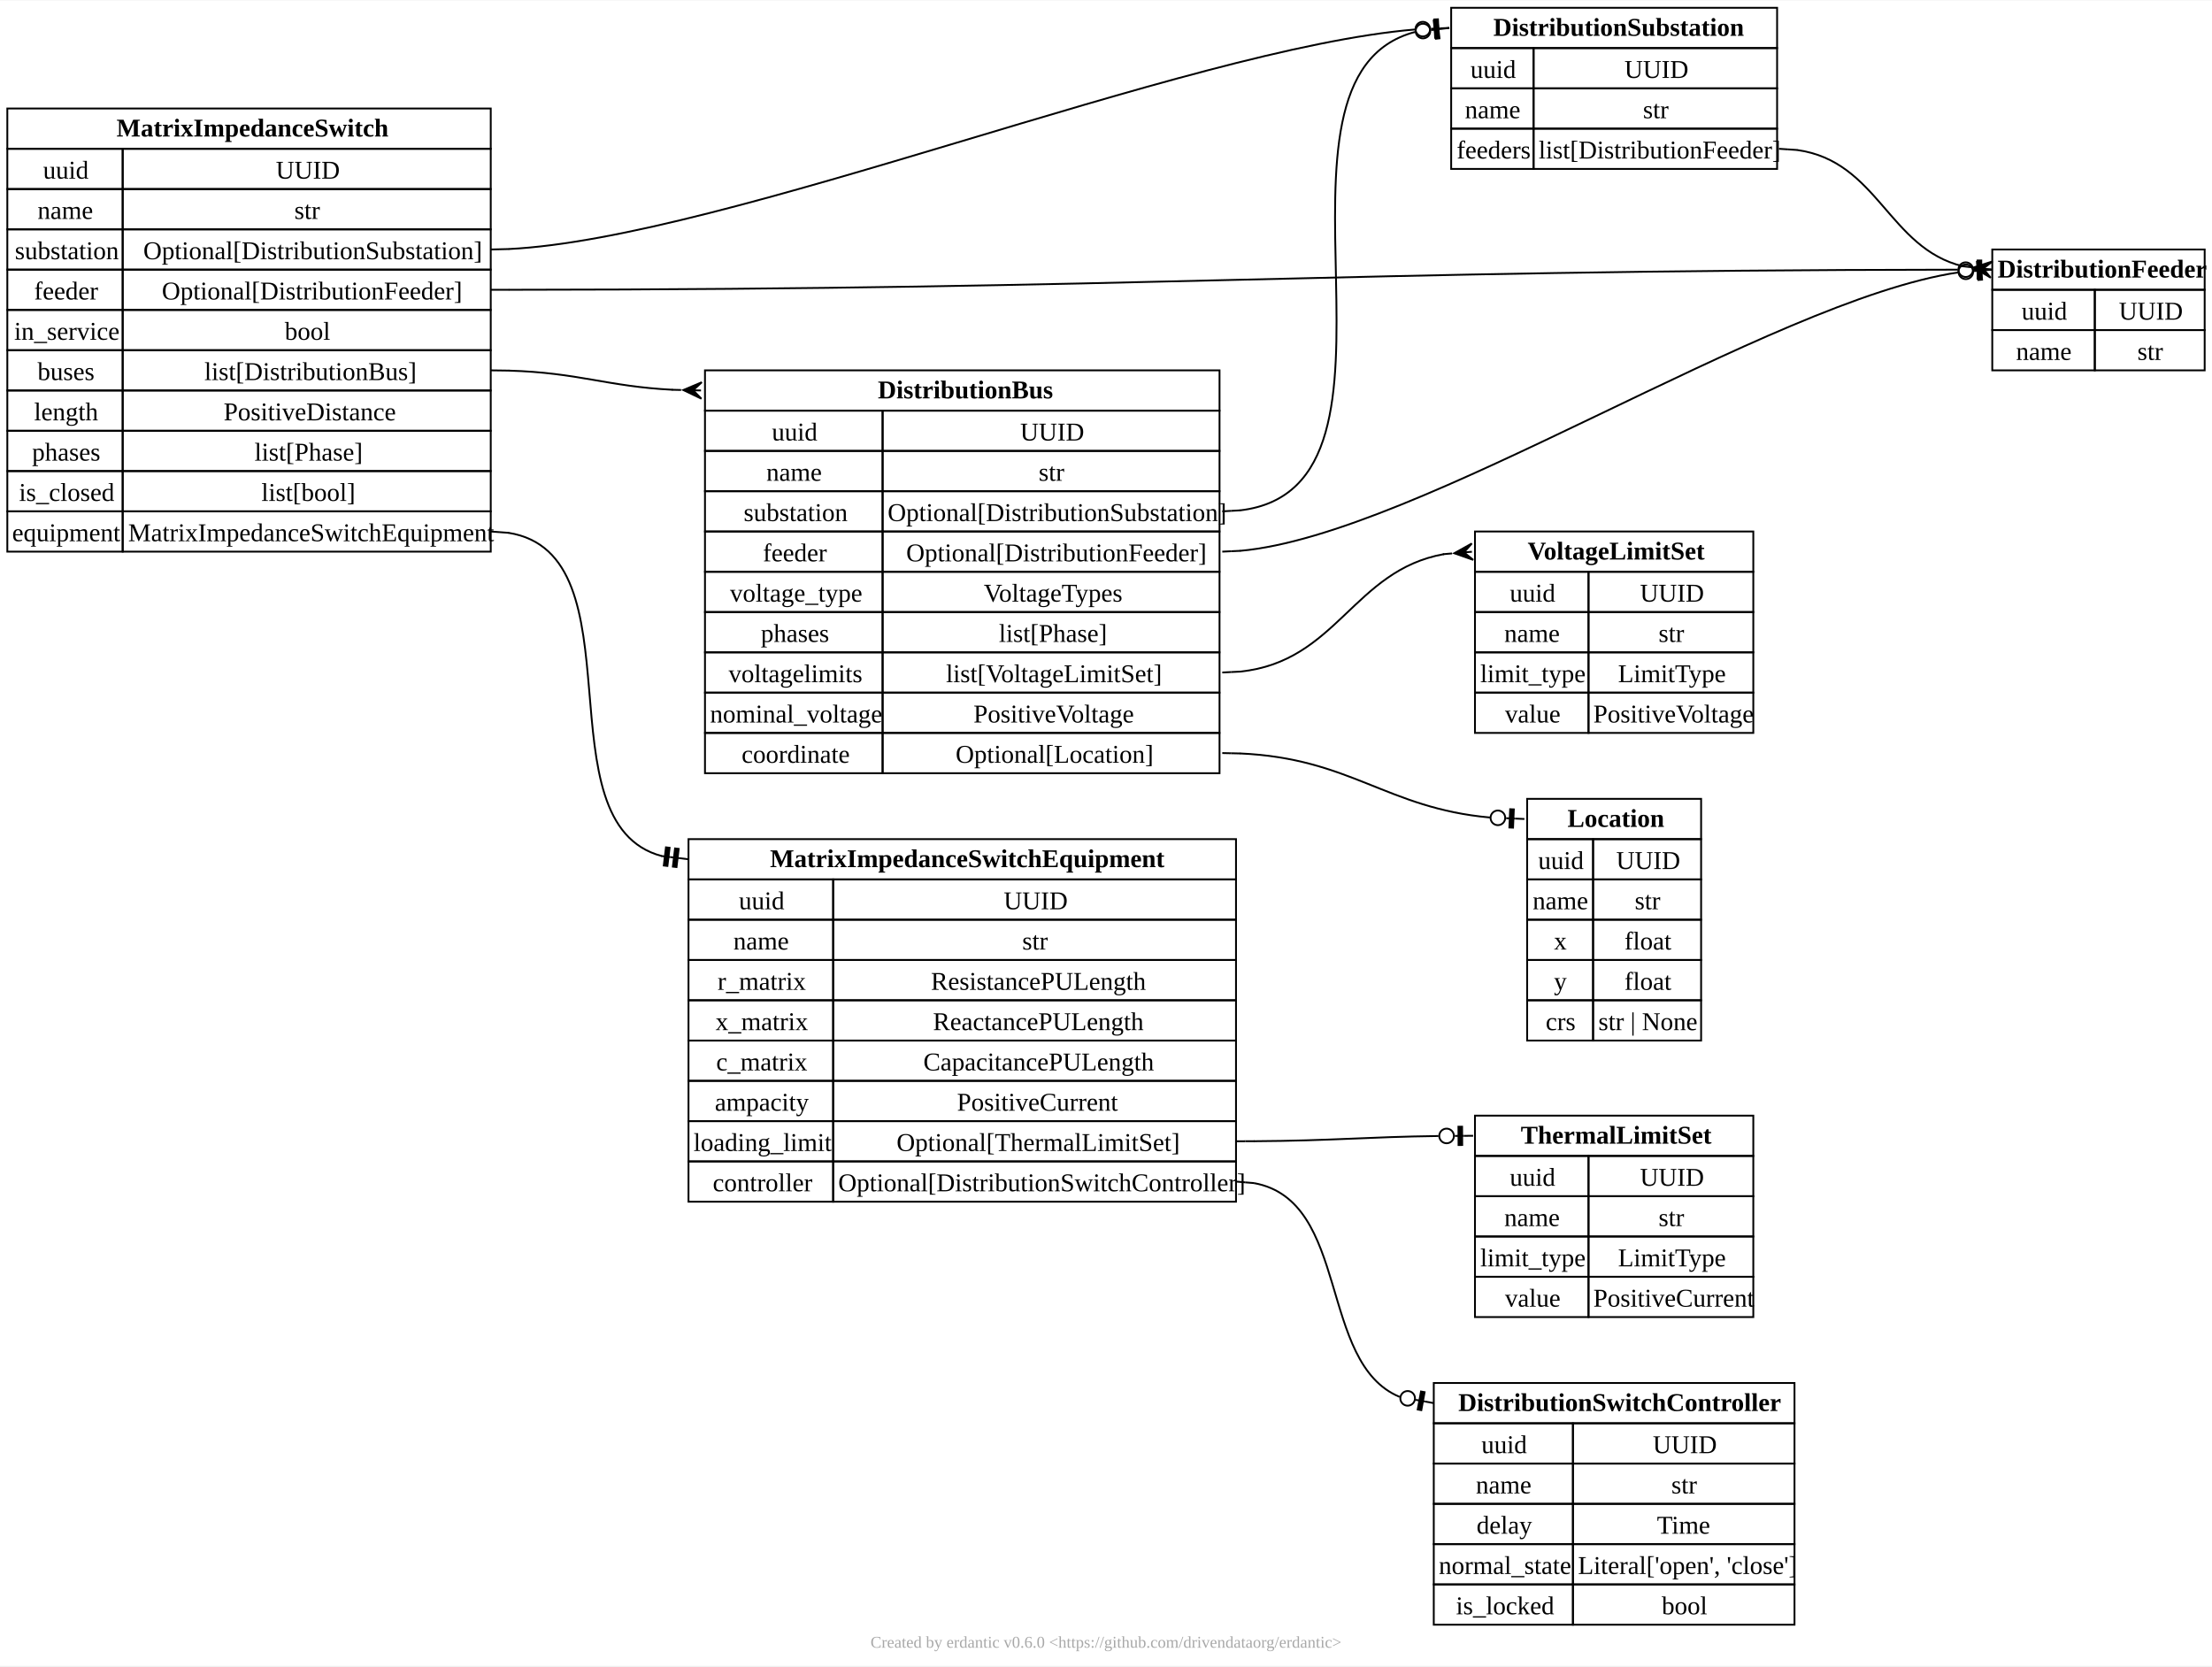
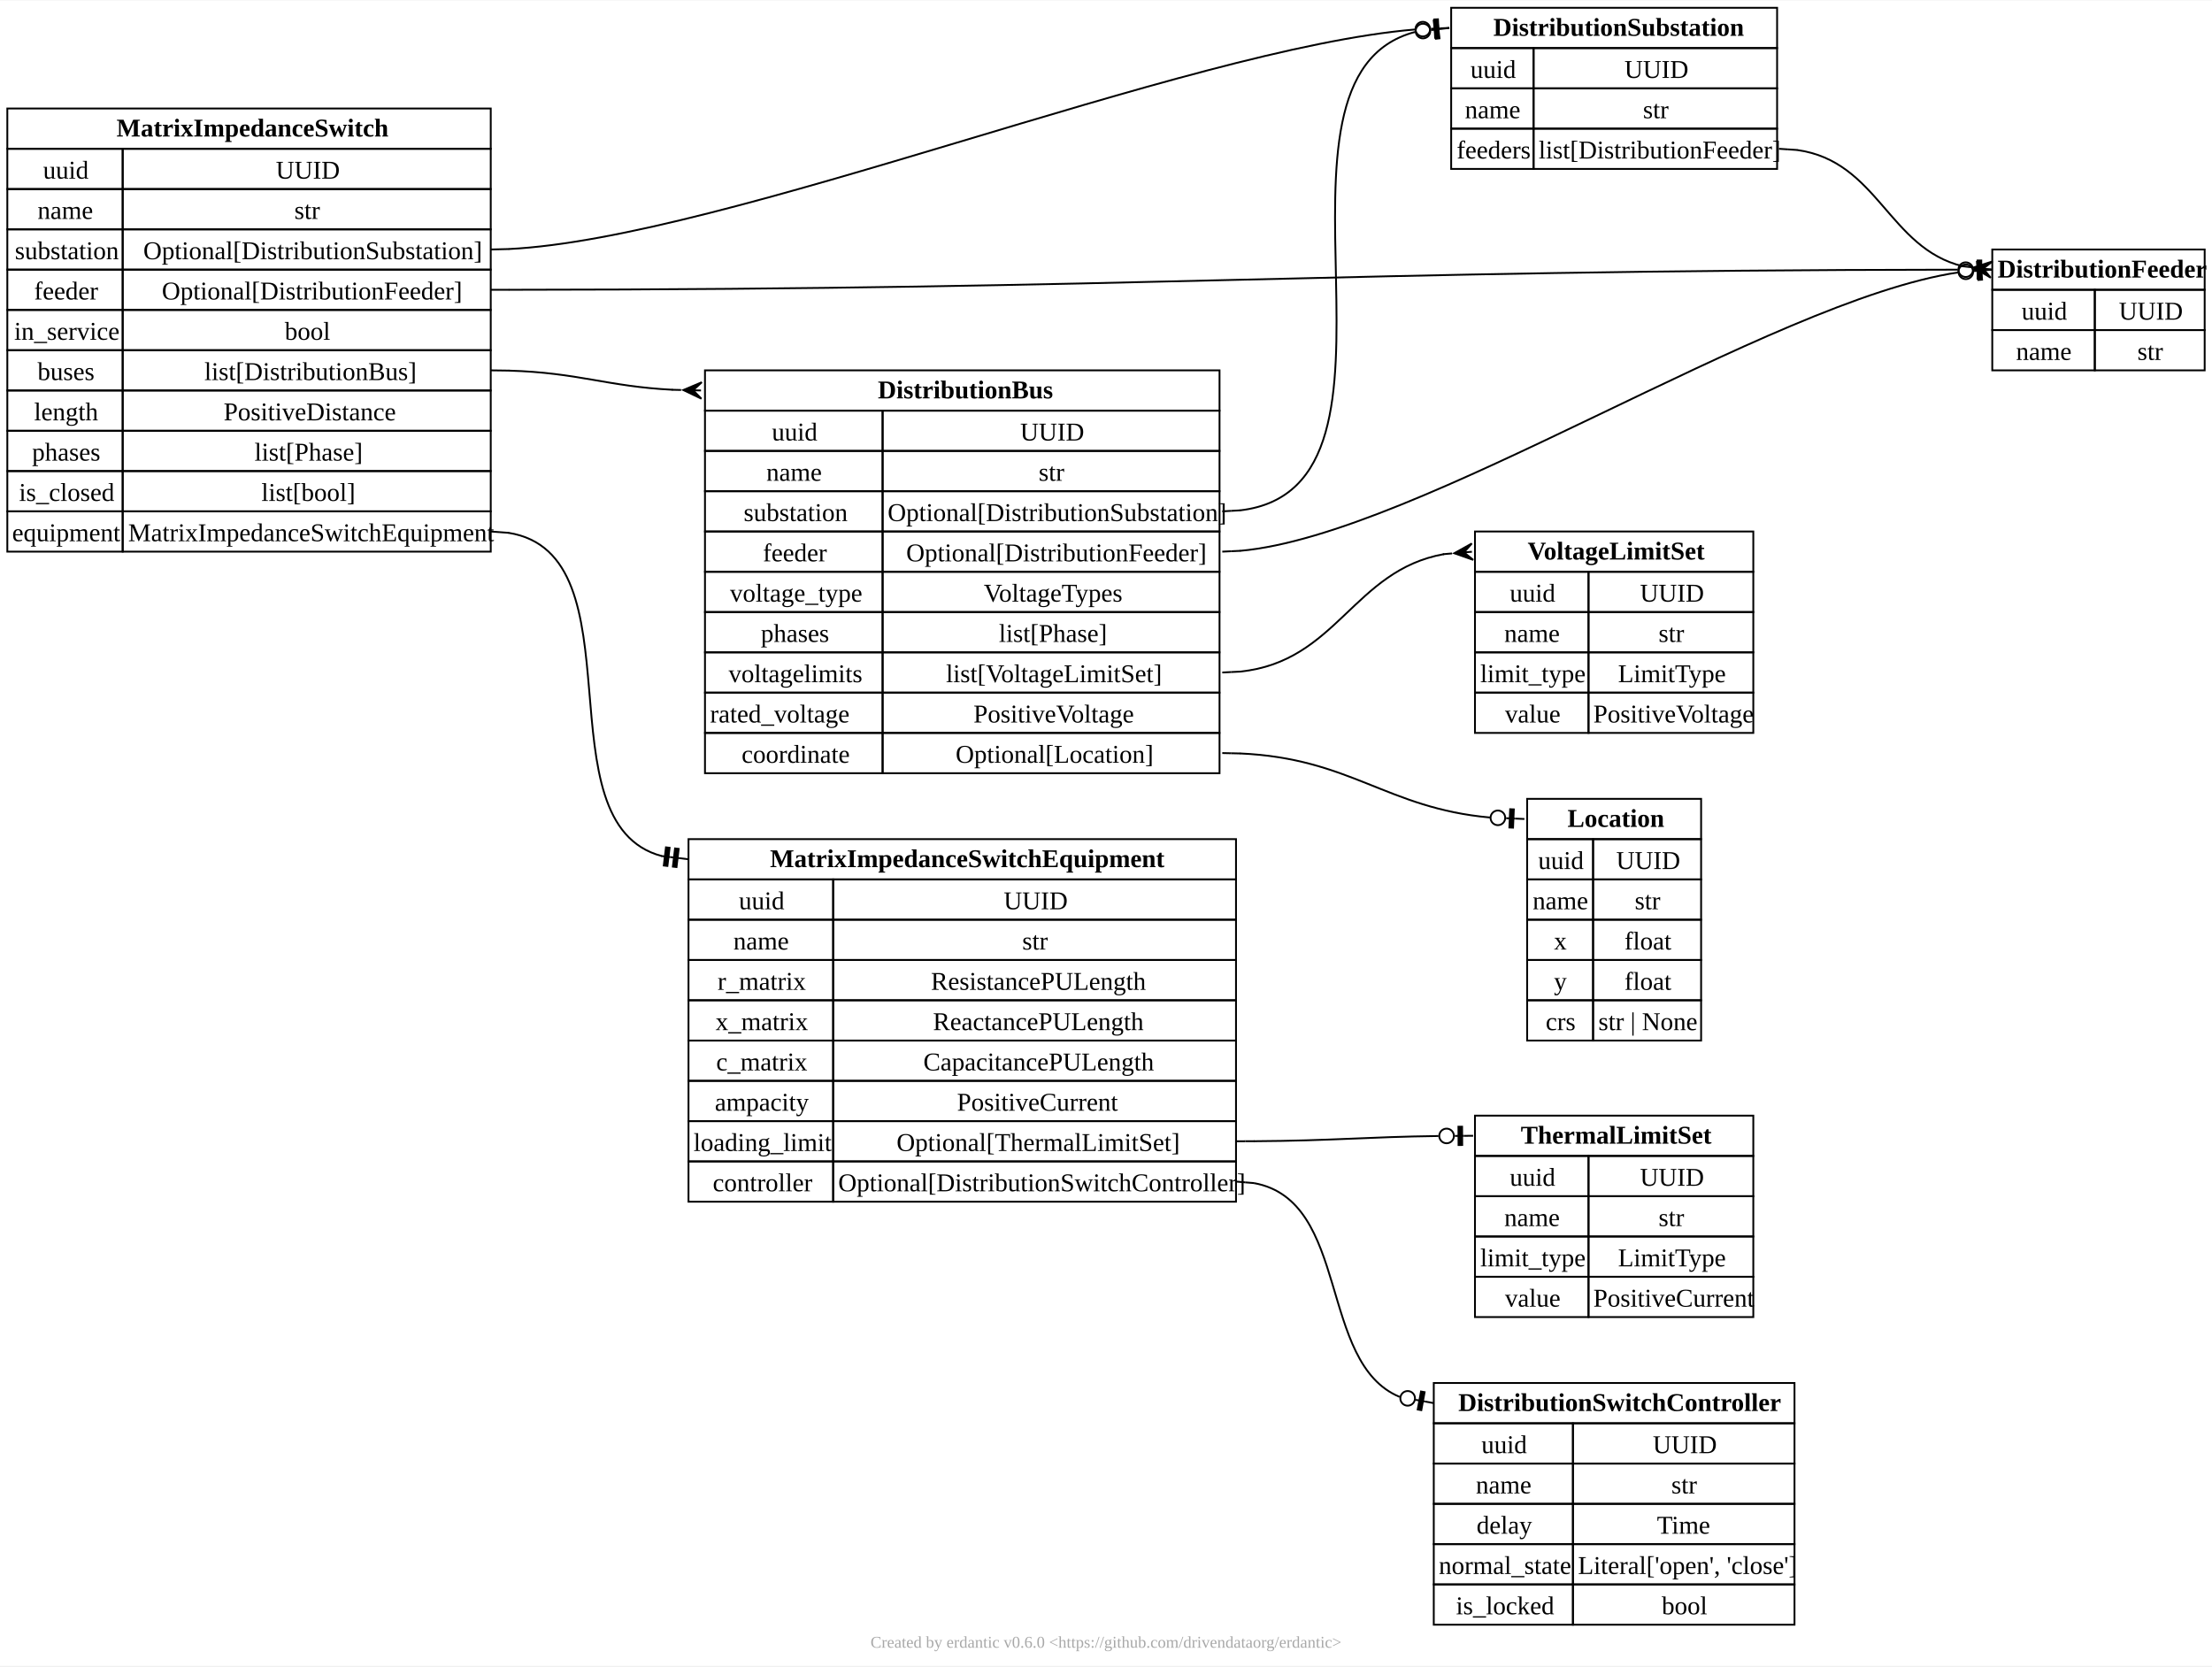
<svg xmlns="http://www.w3.org/2000/svg" xmlns:xlink="http://www.w3.org/1999/xlink" width="1208pt" height="910pt" viewBox="0.00 0.00 1208.00 909.50">
  <g id="graph0" class="graph" transform="scale(1 1) rotate(0) translate(4 905.5)">
    <polygon fill="white" stroke="none" points="-4,4 -4,-905.5 1204,-905.5 1204,4 -4,4" />
    <text text-anchor="middle" x="600" y="-5.95" font-family="Times New Roman,Times,Liberation Serif,serif" font-size="9.00" fill="#a8a8a8">Created by erdantic v0.6.0 &lt;https://github.com/drivendataorg/erdantic&gt;</text>
    <g id="node1" class="node">
      <g id="a_node1">
        <a xlink:title="gdm.distribution.components.distribution_bus.DistributionBus&#10;&#10;Interface for distribution bus.&#10;&#10;Examples:&#10;    &gt;&gt;&gt; from gdm import DistributionBus&#10;    &gt;&gt;&gt; DistributionBus.example()&#10;">
          <polygon fill="none" stroke="black" points="381,-681.5 381,-703.5 662,-703.5 662,-681.5 381,-681.5" />
          <text text-anchor="start" x="475.38" y="-688.2" font-family="Times New Roman,Times,Liberation Serif,serif" font-weight="bold" font-size="14.00">DistributionBus</text>
          <polygon fill="none" stroke="black" points="381,-659.5 381,-681.5 478,-681.5 478,-659.5 381,-659.5" />
          <text text-anchor="start" x="417.5" y="-665.2" font-family="Times New Roman,Times,Liberation Serif,serif" font-size="14.00">uuid</text>
          <polygon fill="none" stroke="black" points="478,-659.5 478,-681.5 662,-681.5 662,-659.5 478,-659.5" />
          <text text-anchor="start" x="553.12" y="-665.2" font-family="Times New Roman,Times,Liberation Serif,serif" font-size="14.00">UUID</text>
          <polygon fill="none" stroke="black" points="381,-637.5 381,-659.5 478,-659.5 478,-637.5 381,-637.5" />
          <text text-anchor="start" x="414.5" y="-643.2" font-family="Times New Roman,Times,Liberation Serif,serif" font-size="14.00">name</text>
          <polygon fill="none" stroke="black" points="478,-637.5 478,-659.5 662,-659.5 662,-637.5 478,-637.5" />
          <text text-anchor="start" x="563.25" y="-643.2" font-family="Times New Roman,Times,Liberation Serif,serif" font-size="14.00">str</text>
          <polygon fill="none" stroke="black" points="381,-615.5 381,-637.5 478,-637.5 478,-615.5 381,-615.5" />
          <text text-anchor="start" x="402.12" y="-621.2" font-family="Times New Roman,Times,Liberation Serif,serif" font-size="14.00">substation</text>
          <polygon fill="none" stroke="black" points="478,-615.5 478,-637.5 662,-637.5 662,-615.5 478,-615.5" />
          <text text-anchor="start" x="480.75" y="-621.2" font-family="Times New Roman,Times,Liberation Serif,serif" font-size="14.00">Optional[DistributionSubstation]</text>
          <polygon fill="none" stroke="black" points="381,-593.5 381,-615.5 478,-615.5 478,-593.5 381,-593.5" />
          <text text-anchor="start" x="412.62" y="-599.2" font-family="Times New Roman,Times,Liberation Serif,serif" font-size="14.00">feeder</text>
          <polygon fill="none" stroke="black" points="478,-593.5 478,-615.5 662,-615.5 662,-593.5 478,-593.5" />
          <text text-anchor="start" x="490.88" y="-599.2" font-family="Times New Roman,Times,Liberation Serif,serif" font-size="14.00">Optional[DistributionFeeder]</text>
          <polygon fill="none" stroke="black" points="381,-571.5 381,-593.5 478,-593.5 478,-571.5 381,-571.5" />
          <text text-anchor="start" x="394.62" y="-577.2" font-family="Times New Roman,Times,Liberation Serif,serif" font-size="14.00">voltage_type</text>
          <polygon fill="none" stroke="black" points="478,-571.5 478,-593.5 662,-593.5 662,-571.5 478,-571.5" />
          <text text-anchor="start" x="533.25" y="-577.2" font-family="Times New Roman,Times,Liberation Serif,serif" font-size="14.00">VoltageTypes</text>
          <polygon fill="none" stroke="black" points="381,-549.5 381,-571.5 478,-571.5 478,-549.5 381,-549.5" />
          <text text-anchor="start" x="411.5" y="-555.2" font-family="Times New Roman,Times,Liberation Serif,serif" font-size="14.00">phases</text>
          <polygon fill="none" stroke="black" points="478,-549.5 478,-571.5 662,-571.5 662,-549.5 478,-549.5" />
          <text text-anchor="start" x="541.5" y="-555.2" font-family="Times New Roman,Times,Liberation Serif,serif" font-size="14.00">list[Phase]</text>
          <polygon fill="none" stroke="black" points="381,-527.5 381,-549.5 478,-549.5 478,-527.5 381,-527.5" />
          <text text-anchor="start" x="393.88" y="-533.2" font-family="Times New Roman,Times,Liberation Serif,serif" font-size="14.00">voltagelimits</text>
          <polygon fill="none" stroke="black" points="478,-527.5 478,-549.5 662,-549.5 662,-527.5 478,-527.5" />
          <text text-anchor="start" x="512.62" y="-533.2" font-family="Times New Roman,Times,Liberation Serif,serif" font-size="14.00">list[VoltageLimitSet]</text>
          <polygon fill="none" stroke="black" points="381,-505.5 381,-527.5 478,-527.5 478,-505.5 381,-505.5" />
-           <text text-anchor="start" x="383.75" y="-511.2" font-family="Times New Roman,Times,Liberation Serif,serif" font-size="14.00">nominal_voltage</text>
+           <text text-anchor="start" x="383.75" y="-511.2" font-family="Times New Roman,Times,Liberation Serif,serif" font-size="14.00">rated_voltage</text>
          <polygon fill="none" stroke="black" points="478,-505.5 478,-527.5 662,-527.5 662,-505.5 478,-505.5" />
          <text text-anchor="start" x="527.62" y="-511.2" font-family="Times New Roman,Times,Liberation Serif,serif" font-size="14.00">PositiveVoltage</text>
          <polygon fill="none" stroke="black" points="381,-483.5 381,-505.5 478,-505.5 478,-483.5 381,-483.5" />
          <text text-anchor="start" x="401" y="-489.2" font-family="Times New Roman,Times,Liberation Serif,serif" font-size="14.00">coordinate</text>
          <polygon fill="none" stroke="black" points="478,-483.5 478,-505.5 662,-505.5 662,-483.5 478,-483.5" />
          <text text-anchor="start" x="517.88" y="-489.2" font-family="Times New Roman,Times,Liberation Serif,serif" font-size="14.00">Optional[Location]</text>
        </a>
      </g>
    </g>
    <g id="node2" class="node">
      <g id="a_node2">
        <a xlink:title="gdm.distribution.components.distribution_feeder.DistributionFeeder&#10;&#10;Class interface for distribution feeder.&#10;">
          <polygon fill="none" stroke="black" points="1084,-747.5 1084,-769.5 1200,-769.5 1200,-747.5 1084,-747.5" />
          <text text-anchor="start" x="1086.88" y="-754.2" font-family="Times New Roman,Times,Liberation Serif,serif" font-weight="bold" font-size="14.00">DistributionFeeder</text>
          <polygon fill="none" stroke="black" points="1084,-725.5 1084,-747.5 1140,-747.5 1140,-725.5 1084,-725.5" />
          <text text-anchor="start" x="1100" y="-731.2" font-family="Times New Roman,Times,Liberation Serif,serif" font-size="14.00">uuid</text>
          <polygon fill="none" stroke="black" points="1140,-725.5 1140,-747.5 1200,-747.5 1200,-725.5 1140,-725.5" />
          <text text-anchor="start" x="1153.12" y="-731.2" font-family="Times New Roman,Times,Liberation Serif,serif" font-size="14.00">UUID</text>
          <polygon fill="none" stroke="black" points="1084,-703.5 1084,-725.5 1140,-725.5 1140,-703.5 1084,-703.5" />
          <text text-anchor="start" x="1097" y="-709.2" font-family="Times New Roman,Times,Liberation Serif,serif" font-size="14.00">name</text>
          <polygon fill="none" stroke="black" points="1140,-703.5 1140,-725.5 1200,-725.5 1200,-703.5 1140,-703.5" />
          <text text-anchor="start" x="1163.25" y="-709.2" font-family="Times New Roman,Times,Liberation Serif,serif" font-size="14.00">str</text>
        </a>
      </g>
    </g>
    <g id="edge1" class="edge">
      <path fill="none" stroke="black" d="M673.18,-604.94C770.47,-613.43 962.46,-741.5 1065.28,-756.97" />
      <polyline fill="none" stroke="black" points="663.5,-604.5 668.49,-604.73" />
      <polyline fill="none" stroke="black" points="668.49,-604.73 673.49,-604.96" />
      <polyline fill="none" stroke="black" points="1084,-758.5 1079.02,-758.09" />
      <polygon fill="black" stroke="black" points="1078.43,-753.03 1077.61,-763 1075.62,-762.83 1076.43,-752.87 1078.43,-753.03" />
      <polyline fill="none" stroke="black" points="1079.02,-758.09 1074.03,-757.69" />
      <ellipse fill="none" stroke="black" cx="1069.55" cy="-757.32" rx="4" ry="4" />
    </g>
    <g id="node3" class="node">
      <g id="a_node3">
        <a xlink:title="gdm.distribution.components.distribution_substation.DistributionSubstation&#10;&#10;Class interface for distribution feeder.&#10;">
          <polygon fill="none" stroke="black" points="788.5,-879.5 788.5,-901.5 966.5,-901.5 966.5,-879.5 788.5,-879.5" />
          <text text-anchor="start" x="811.5" y="-886.2" font-family="Times New Roman,Times,Liberation Serif,serif" font-weight="bold" font-size="14.00">DistributionSubstation</text>
          <polygon fill="none" stroke="black" points="788.5,-857.5 788.5,-879.5 833.5,-879.5 833.5,-857.5 788.5,-857.5" />
          <text text-anchor="start" x="799" y="-863.2" font-family="Times New Roman,Times,Liberation Serif,serif" font-size="14.00">uuid</text>
          <polygon fill="none" stroke="black" points="833.5,-857.5 833.5,-879.5 966.5,-879.5 966.5,-857.5 833.5,-857.5" />
          <text text-anchor="start" x="883.12" y="-863.2" font-family="Times New Roman,Times,Liberation Serif,serif" font-size="14.00">UUID</text>
          <polygon fill="none" stroke="black" points="788.5,-835.5 788.5,-857.5 833.5,-857.5 833.5,-835.5 788.5,-835.5" />
          <text text-anchor="start" x="796" y="-841.2" font-family="Times New Roman,Times,Liberation Serif,serif" font-size="14.00">name</text>
          <polygon fill="none" stroke="black" points="833.5,-835.5 833.5,-857.5 966.5,-857.5 966.5,-835.5 833.5,-835.5" />
          <text text-anchor="start" x="893.25" y="-841.2" font-family="Times New Roman,Times,Liberation Serif,serif" font-size="14.00">str</text>
          <polygon fill="none" stroke="black" points="788.5,-813.5 788.5,-835.5 833.5,-835.5 833.5,-813.5 788.5,-813.5" />
          <text text-anchor="start" x="791.5" y="-819.2" font-family="Times New Roman,Times,Liberation Serif,serif" font-size="14.00">feeders</text>
          <polygon fill="none" stroke="black" points="833.5,-813.5 833.5,-835.5 966.5,-835.5 966.5,-813.5 833.5,-813.5" />
          <text text-anchor="start" x="836.25" y="-819.2" font-family="Times New Roman,Times,Liberation Serif,serif" font-size="14.00">list[DistributionFeeder]</text>
        </a>
      </g>
    </g>
    <g id="edge2" class="edge">
      <path fill="none" stroke="black" d="M673.21,-627.04C779.89,-639.5 674.45,-863.37 768.67,-888.26" />
      <polyline fill="none" stroke="black" points="663.5,-626.5 668.49,-626.78" />
      <polyline fill="none" stroke="black" points="668.49,-626.78 673.48,-627.06" />
      <polyline fill="none" stroke="black" points="787.5,-890.5 782.54,-889.91" />
      <polygon fill="black" stroke="black" points="782.13,-884.83 780.95,-894.76 778.96,-894.52 780.15,-884.59 782.13,-884.83" />
      <polyline fill="none" stroke="black" points="782.54,-889.91 777.57,-889.32" />
      <ellipse fill="none" stroke="black" cx="773.1" cy="-888.79" rx="4" ry="4" />
    </g>
    <g id="node4" class="node">
      <g id="a_node4">
        <a xlink:title="gdm.distribution.limitset.VoltageLimitSet&#10;&#10;Interface for voltage limit set.&#10;">
          <polygon fill="none" stroke="black" points="801.5,-593.5 801.5,-615.5 953.5,-615.5 953.5,-593.5 801.5,-593.5" />
          <text text-anchor="start" x="830.25" y="-600.2" font-family="Times New Roman,Times,Liberation Serif,serif" font-weight="bold" font-size="14.00">VoltageLimitSet</text>
          <polygon fill="none" stroke="black" points="801.5,-571.5 801.5,-593.5 863.5,-593.5 863.5,-571.5 801.5,-571.5" />
          <text text-anchor="start" x="820.5" y="-577.2" font-family="Times New Roman,Times,Liberation Serif,serif" font-size="14.00">uuid</text>
          <polygon fill="none" stroke="black" points="863.5,-571.5 863.5,-593.5 953.5,-593.5 953.5,-571.5 863.5,-571.5" />
          <text text-anchor="start" x="891.62" y="-577.2" font-family="Times New Roman,Times,Liberation Serif,serif" font-size="14.00">UUID</text>
          <polygon fill="none" stroke="black" points="801.5,-549.5 801.5,-571.5 863.5,-571.5 863.5,-549.5 801.5,-549.5" />
          <text text-anchor="start" x="817.5" y="-555.2" font-family="Times New Roman,Times,Liberation Serif,serif" font-size="14.00">name</text>
          <polygon fill="none" stroke="black" points="863.5,-549.5 863.5,-571.5 953.5,-571.5 953.5,-549.5 863.5,-549.5" />
          <text text-anchor="start" x="901.75" y="-555.2" font-family="Times New Roman,Times,Liberation Serif,serif" font-size="14.00">str</text>
          <polygon fill="none" stroke="black" points="801.5,-527.5 801.5,-549.5 863.5,-549.5 863.5,-527.5 801.5,-527.5" />
          <text text-anchor="start" x="804.38" y="-533.2" font-family="Times New Roman,Times,Liberation Serif,serif" font-size="14.00">limit_type</text>
          <polygon fill="none" stroke="black" points="863.5,-527.5 863.5,-549.5 953.5,-549.5 953.5,-527.5 863.5,-527.5" />
          <text text-anchor="start" x="879.62" y="-533.2" font-family="Times New Roman,Times,Liberation Serif,serif" font-size="14.00">LimitType</text>
          <polygon fill="none" stroke="black" points="801.5,-505.5 801.5,-527.5 863.5,-527.5 863.5,-505.5 801.5,-505.5" />
          <text text-anchor="start" x="817.88" y="-511.2" font-family="Times New Roman,Times,Liberation Serif,serif" font-size="14.00">value</text>
          <polygon fill="none" stroke="black" points="863.5,-505.5 863.5,-527.5 953.5,-527.5 953.5,-505.5 863.5,-505.5" />
          <text text-anchor="start" x="866.12" y="-511.2" font-family="Times New Roman,Times,Liberation Serif,serif" font-size="14.00">PositiveVoltage</text>
        </a>
      </g>
    </g>
    <g id="edge3" class="edge">
      <path fill="none" stroke="black" d="M673.3,-538.99C726.22,-544.49 735.03,-594.25 784.56,-603.14" />
      <polyline fill="none" stroke="black" points="663.5,-538.5 668.49,-538.75" />
      <polyline fill="none" stroke="black" points="668.49,-538.75 673.49,-539" />
      <polygon fill="black" stroke="black" points="790.2,-603.62 799.78,-608.96 795.52,-604.08 799.83,-604.44 799.83,-604.44 799.83,-604.44 795.52,-604.08 800.55,-599.99 790.2,-603.62" />
      <polyline fill="none" stroke="black" points="788.99,-603.52 784.01,-603.09" />
    </g>
    <g id="node5" class="node">
      <g id="a_node5">
        <a xlink:title="infrasys.location.Location&#10;&#10;Specifies geographic location.&#10;">
          <polygon fill="none" stroke="black" points="830,-447.5 830,-469.5 925,-469.5 925,-447.5 830,-447.5" />
          <text text-anchor="start" x="852" y="-454.2" font-family="Times New Roman,Times,Liberation Serif,serif" font-weight="bold" font-size="14.00">Location</text>
          <polygon fill="none" stroke="black" points="830,-425.5 830,-447.5 866,-447.5 866,-425.5 830,-425.5" />
          <text text-anchor="start" x="836" y="-431.2" font-family="Times New Roman,Times,Liberation Serif,serif" font-size="14.00">uuid</text>
          <polygon fill="none" stroke="black" points="866,-425.5 866,-447.5 925,-447.5 925,-425.5 866,-425.5" />
          <text text-anchor="start" x="878.62" y="-431.2" font-family="Times New Roman,Times,Liberation Serif,serif" font-size="14.00">UUID</text>
          <polygon fill="none" stroke="black" points="830,-403.5 830,-425.5 866,-425.5 866,-403.5 830,-403.5" />
          <text text-anchor="start" x="833" y="-409.2" font-family="Times New Roman,Times,Liberation Serif,serif" font-size="14.00">name</text>
          <polygon fill="none" stroke="black" points="866,-403.5 866,-425.5 925,-425.5 925,-403.5 866,-403.5" />
          <text text-anchor="start" x="888.75" y="-409.2" font-family="Times New Roman,Times,Liberation Serif,serif" font-size="14.00">str</text>
          <polygon fill="none" stroke="black" points="830,-381.5 830,-403.5 866,-403.5 866,-381.5 830,-381.5" />
          <text text-anchor="start" x="844.62" y="-387.2" font-family="Times New Roman,Times,Liberation Serif,serif" font-size="14.00">x</text>
          <polygon fill="none" stroke="black" points="866,-381.5 866,-403.5 925,-403.5 925,-381.5 866,-381.5" />
          <text text-anchor="start" x="883.12" y="-387.2" font-family="Times New Roman,Times,Liberation Serif,serif" font-size="14.00">float</text>
          <polygon fill="none" stroke="black" points="830,-359.5 830,-381.5 866,-381.5 866,-359.5 830,-359.5" />
          <text text-anchor="start" x="844.62" y="-365.2" font-family="Times New Roman,Times,Liberation Serif,serif" font-size="14.00">y</text>
          <polygon fill="none" stroke="black" points="866,-359.5 866,-381.5 925,-381.5 925,-359.5 866,-359.5" />
          <text text-anchor="start" x="883.12" y="-365.2" font-family="Times New Roman,Times,Liberation Serif,serif" font-size="14.00">float</text>
          <polygon fill="none" stroke="black" points="830,-337.5 830,-359.5 866,-359.5 866,-337.5 830,-337.5" />
          <text text-anchor="start" x="840.12" y="-343.2" font-family="Times New Roman,Times,Liberation Serif,serif" font-size="14.00">crs</text>
          <polygon fill="none" stroke="black" points="866,-337.5 866,-359.5 925,-359.5 925,-337.5 866,-337.5" />
          <text text-anchor="start" x="868.88" y="-343.2" font-family="Times New Roman,Times,Liberation Serif,serif" font-size="14.00">str | None</text>
        </a>
      </g>
    </g>
    <g id="edge4" class="edge">
      <path fill="none" stroke="black" d="M673.26,-494.29C733.76,-491.61 753.22,-464.39 809.7,-459.31" />
      <polyline fill="none" stroke="black" points="663.5,-494.5 668.5,-494.39" />
      <polyline fill="none" stroke="black" points="668.5,-494.39 673.5,-494.28" />
      <polyline fill="none" stroke="black" points="828.5,-458.5 823.5,-458.72" />
      <polygon fill="black" stroke="black" points="822.29,-453.76 822.72,-463.75 820.72,-463.84 820.29,-453.85 822.29,-453.76" />
      <polyline fill="none" stroke="black" points="823.5,-458.72 818.51,-458.93" />
      <ellipse fill="none" stroke="black" cx="814.01" cy="-459.13" rx="4" ry="4" />
    </g>
    <g id="edge5" class="edge">
      <path fill="none" stroke="black" d="M977.35,-823.85C1021.7,-817.72 1027.22,-770.26 1067.99,-760.32" />
      <polyline fill="none" stroke="black" points="967.5,-824.5 972.49,-824.17" />
      <polyline fill="none" stroke="black" points="972.49,-824.17 977.48,-823.84" />
      <polygon fill="black" stroke="black" points="1073.73,-759.67 1084.18,-763.01 1079.03,-759.07 1083.34,-758.58 1083.34,-758.58 1083.34,-758.58 1079.03,-759.07 1083.16,-754.07 1073.73,-759.67" />
      <polyline fill="none" stroke="black" points="1072.52,-759.81 1067.55,-760.37" />
    </g>
    <g id="node6" class="node">
      <g id="a_node6">
        <a xlink:title="gdm.distribution.components.matrix_impedance_switch.MatrixImpedanceSwitch&#10;&#10;Interface for matrix impedance switch.&#10;">
          <polygon fill="none" stroke="black" points="0,-824.5 0,-846.5 264,-846.5 264,-824.5 0,-824.5" />
          <text text-anchor="start" x="59.62" y="-831.2" font-family="Times New Roman,Times,Liberation Serif,serif" font-weight="bold" font-size="14.00">MatrixImpedanceSwitch</text>
          <polygon fill="none" stroke="black" points="0,-802.5 0,-824.5 63,-824.5 63,-802.5 0,-802.5" />
          <text text-anchor="start" x="19.5" y="-808.2" font-family="Times New Roman,Times,Liberation Serif,serif" font-size="14.00">uuid</text>
          <polygon fill="none" stroke="black" points="63,-802.5 63,-824.5 264,-824.5 264,-802.5 63,-802.5" />
          <text text-anchor="start" x="146.62" y="-808.2" font-family="Times New Roman,Times,Liberation Serif,serif" font-size="14.00">UUID</text>
          <polygon fill="none" stroke="black" points="0,-780.5 0,-802.5 63,-802.5 63,-780.5 0,-780.5" />
          <text text-anchor="start" x="16.5" y="-786.2" font-family="Times New Roman,Times,Liberation Serif,serif" font-size="14.00">name</text>
          <polygon fill="none" stroke="black" points="63,-780.5 63,-802.5 264,-802.5 264,-780.5 63,-780.5" />
          <text text-anchor="start" x="156.75" y="-786.2" font-family="Times New Roman,Times,Liberation Serif,serif" font-size="14.00">str</text>
          <polygon fill="none" stroke="black" points="0,-758.5 0,-780.5 63,-780.5 63,-758.5 0,-758.5" />
          <text text-anchor="start" x="4.12" y="-764.2" font-family="Times New Roman,Times,Liberation Serif,serif" font-size="14.00">substation</text>
          <polygon fill="none" stroke="black" points="63,-758.5 63,-780.5 264,-780.5 264,-758.5 63,-758.5" />
          <text text-anchor="start" x="74.25" y="-764.2" font-family="Times New Roman,Times,Liberation Serif,serif" font-size="14.00">Optional[DistributionSubstation]</text>
          <polygon fill="none" stroke="black" points="0,-736.5 0,-758.5 63,-758.5 63,-736.5 0,-736.5" />
          <text text-anchor="start" x="14.62" y="-742.2" font-family="Times New Roman,Times,Liberation Serif,serif" font-size="14.00">feeder</text>
          <polygon fill="none" stroke="black" points="63,-736.5 63,-758.5 264,-758.5 264,-736.5 63,-736.5" />
          <text text-anchor="start" x="84.38" y="-742.2" font-family="Times New Roman,Times,Liberation Serif,serif" font-size="14.00">Optional[DistributionFeeder]</text>
          <polygon fill="none" stroke="black" points="0,-714.5 0,-736.5 63,-736.5 63,-714.5 0,-714.5" />
          <text text-anchor="start" x="3.75" y="-720.2" font-family="Times New Roman,Times,Liberation Serif,serif" font-size="14.00">in_service</text>
          <polygon fill="none" stroke="black" points="63,-714.5 63,-736.5 264,-736.5 264,-714.5 63,-714.5" />
          <text text-anchor="start" x="151.5" y="-720.2" font-family="Times New Roman,Times,Liberation Serif,serif" font-size="14.00">bool</text>
          <polygon fill="none" stroke="black" points="0,-692.5 0,-714.5 63,-714.5 63,-692.5 0,-692.5" />
          <text text-anchor="start" x="16.5" y="-698.2" font-family="Times New Roman,Times,Liberation Serif,serif" font-size="14.00">buses</text>
          <polygon fill="none" stroke="black" points="63,-692.5 63,-714.5 264,-714.5 264,-692.5 63,-692.5" />
          <text text-anchor="start" x="107.62" y="-698.2" font-family="Times New Roman,Times,Liberation Serif,serif" font-size="14.00">list[DistributionBus]</text>
          <polygon fill="none" stroke="black" points="0,-670.5 0,-692.5 63,-692.5 63,-670.5 0,-670.5" />
          <text text-anchor="start" x="14.62" y="-676.2" font-family="Times New Roman,Times,Liberation Serif,serif" font-size="14.00">length</text>
          <polygon fill="none" stroke="black" points="63,-670.5 63,-692.5 264,-692.5 264,-670.5 63,-670.5" />
          <text text-anchor="start" x="118.12" y="-676.2" font-family="Times New Roman,Times,Liberation Serif,serif" font-size="14.00">PositiveDistance</text>
          <polygon fill="none" stroke="black" points="0,-648.5 0,-670.5 63,-670.5 63,-648.5 0,-648.5" />
          <text text-anchor="start" x="13.5" y="-654.2" font-family="Times New Roman,Times,Liberation Serif,serif" font-size="14.00">phases</text>
          <polygon fill="none" stroke="black" points="63,-648.5 63,-670.5 264,-670.5 264,-648.5 63,-648.5" />
          <text text-anchor="start" x="135" y="-654.2" font-family="Times New Roman,Times,Liberation Serif,serif" font-size="14.00">list[Phase]</text>
          <polygon fill="none" stroke="black" points="0,-626.5 0,-648.5 63,-648.5 63,-626.5 0,-626.5" />
          <text text-anchor="start" x="6.38" y="-632.2" font-family="Times New Roman,Times,Liberation Serif,serif" font-size="14.00">is_closed</text>
          <polygon fill="none" stroke="black" points="63,-626.5 63,-648.5 264,-648.5 264,-626.5 63,-626.5" />
          <text text-anchor="start" x="138.75" y="-632.2" font-family="Times New Roman,Times,Liberation Serif,serif" font-size="14.00">list[bool]</text>
          <polygon fill="none" stroke="black" points="0,-604.5 0,-626.5 63,-626.5 63,-604.5 0,-604.5" />
          <text text-anchor="start" x="2.62" y="-610.2" font-family="Times New Roman,Times,Liberation Serif,serif" font-size="14.00">equipment</text>
          <polygon fill="none" stroke="black" points="63,-604.5 63,-626.5 264,-626.5 264,-604.5 63,-604.5" />
          <text text-anchor="start" x="66" y="-610.2" font-family="Times New Roman,Times,Liberation Serif,serif" font-size="14.00">MatrixImpedanceSwitchEquipment</text>
        </a>
      </g>
    </g>
    <g id="edge6" class="edge">
      <path fill="none" stroke="black" d="M273.78,-703.36C312.1,-702.24 327.54,-694.7 363.4,-692.89" />
      <polyline fill="none" stroke="black" points="264,-703.5 269,-703.43" />
      <polyline fill="none" stroke="black" points="269,-703.43 274,-703.36" />
      <polygon fill="black" stroke="black" points="369.17,-692.75 379.27,-697.01 374.5,-692.62 378.83,-692.52 378.83,-692.52 378.83,-692.52 374.5,-692.62 379.06,-688.01 369.17,-692.75" />
      <polyline fill="none" stroke="black" points="367.95,-692.78 362.95,-692.9" />
    </g>
    <g id="edge7" class="edge">
      <path fill="none" stroke="black" d="M273.81,-747.5C623.88,-747.69 719.48,-758.12 1065.2,-758.49" />
      <polyline fill="none" stroke="black" points="264,-747.5 269,-747.5" />
      <polyline fill="none" stroke="black" points="269,-747.5 274,-747.5" />
      <polyline fill="none" stroke="black" points="1084,-758.5 1079,-758.5" />
      <polygon fill="black" stroke="black" points="1078,-753.5 1078,-763.5 1076,-763.5 1076,-753.5 1078,-753.5" />
      <polyline fill="none" stroke="black" points="1079,-758.5 1074,-758.49" />
      <ellipse fill="none" stroke="black" cx="1069.5" cy="-758.49" rx="4" ry="4" />
    </g>
    <g id="edge8" class="edge">
      <path fill="none" stroke="black" d="M273.78,-769.75C391.98,-775.49 643.91,-879.13 768.62,-889.64" />
      <polyline fill="none" stroke="black" points="264,-769.5 269,-769.63" />
      <polyline fill="none" stroke="black" points="269,-769.63 274,-769.75" />
      <polyline fill="none" stroke="black" points="787.5,-890.5 782.51,-890.27" />
      <polygon fill="black" stroke="black" points="781.73,-885.23 781.28,-895.22 779.28,-895.13 779.74,-885.14 781.73,-885.23" />
      <polyline fill="none" stroke="black" points="782.51,-890.27 777.51,-890.05" />
      <ellipse fill="none" stroke="black" cx="773.01" cy="-889.84" rx="4" ry="4" />
    </g>
    <g id="node7" class="node">
      <g id="a_node7">
        <a xlink:title="gdm.distribution.equipment.matrix_impedance_switch_equipment.MatrixImpedanceSwitchEquipment&#10;&#10;Interface for matrix impedance based recloser equipment.&#10;">
          <polygon fill="none" stroke="black" points="372,-425.5 372,-447.5 671,-447.5 671,-425.5 372,-425.5" />
          <text text-anchor="start" x="416.5" y="-432.2" font-family="Times New Roman,Times,Liberation Serif,serif" font-weight="bold" font-size="14.00">MatrixImpedanceSwitchEquipment</text>
          <polygon fill="none" stroke="black" points="372,-403.5 372,-425.5 451,-425.5 451,-403.5 372,-403.5" />
          <text text-anchor="start" x="399.5" y="-409.2" font-family="Times New Roman,Times,Liberation Serif,serif" font-size="14.00">uuid</text>
          <polygon fill="none" stroke="black" points="451,-403.5 451,-425.5 671,-425.5 671,-403.5 451,-403.5" />
          <text text-anchor="start" x="544.12" y="-409.2" font-family="Times New Roman,Times,Liberation Serif,serif" font-size="14.00">UUID</text>
          <polygon fill="none" stroke="black" points="372,-381.5 372,-403.5 451,-403.5 451,-381.5 372,-381.5" />
          <text text-anchor="start" x="396.5" y="-387.2" font-family="Times New Roman,Times,Liberation Serif,serif" font-size="14.00">name</text>
          <polygon fill="none" stroke="black" points="451,-381.5 451,-403.5 671,-403.5 671,-381.5 451,-381.5" />
          <text text-anchor="start" x="554.25" y="-387.2" font-family="Times New Roman,Times,Liberation Serif,serif" font-size="14.00">str</text>
          <polygon fill="none" stroke="black" points="372,-359.5 372,-381.5 451,-381.5 451,-359.5 372,-359.5" />
          <text text-anchor="start" x="387.88" y="-365.2" font-family="Times New Roman,Times,Liberation Serif,serif" font-size="14.00">r_matrix</text>
          <polygon fill="none" stroke="black" points="451,-359.5 451,-381.5 671,-381.5 671,-359.5 451,-359.5" />
          <text text-anchor="start" x="504.38" y="-365.2" font-family="Times New Roman,Times,Liberation Serif,serif" font-size="14.00">ResistancePULength</text>
          <polygon fill="none" stroke="black" points="372,-337.5 372,-359.5 451,-359.5 451,-337.5 372,-337.5" />
          <text text-anchor="start" x="386.75" y="-343.2" font-family="Times New Roman,Times,Liberation Serif,serif" font-size="14.00">x_matrix</text>
          <polygon fill="none" stroke="black" points="451,-337.5 451,-359.5 671,-359.5 671,-337.5 451,-337.5" />
          <text text-anchor="start" x="505.5" y="-343.2" font-family="Times New Roman,Times,Liberation Serif,serif" font-size="14.00">ReactancePULength</text>
          <polygon fill="none" stroke="black" points="372,-315.5 372,-337.5 451,-337.5 451,-315.5 372,-315.5" />
          <text text-anchor="start" x="387.12" y="-321.2" font-family="Times New Roman,Times,Liberation Serif,serif" font-size="14.00">c_matrix</text>
          <polygon fill="none" stroke="black" points="451,-315.5 451,-337.5 671,-337.5 671,-315.5 451,-315.5" />
          <text text-anchor="start" x="500.25" y="-321.2" font-family="Times New Roman,Times,Liberation Serif,serif" font-size="14.00">CapacitancePULength</text>
          <polygon fill="none" stroke="black" points="372,-293.5 372,-315.5 451,-315.5 451,-293.5 372,-293.5" />
          <text text-anchor="start" x="386.38" y="-299.2" font-family="Times New Roman,Times,Liberation Serif,serif" font-size="14.00">ampacity</text>
          <polygon fill="none" stroke="black" points="451,-293.5 451,-315.5 671,-315.5 671,-293.5 451,-293.5" />
          <text text-anchor="start" x="518.62" y="-299.2" font-family="Times New Roman,Times,Liberation Serif,serif" font-size="14.00">PositiveCurrent</text>
          <polygon fill="none" stroke="black" points="372,-271.5 372,-293.5 451,-293.5 451,-271.5 372,-271.5" />
          <text text-anchor="start" x="374.75" y="-277.2" font-family="Times New Roman,Times,Liberation Serif,serif" font-size="14.00">loading_limit</text>
          <polygon fill="none" stroke="black" points="451,-271.5 451,-293.5 671,-293.5 671,-271.5 451,-271.5" />
          <text text-anchor="start" x="485.62" y="-277.2" font-family="Times New Roman,Times,Liberation Serif,serif" font-size="14.00">Optional[ThermalLimitSet]</text>
          <polygon fill="none" stroke="black" points="372,-249.5 372,-271.5 451,-271.5 451,-249.5 372,-249.5" />
          <text text-anchor="start" x="385.25" y="-255.2" font-family="Times New Roman,Times,Liberation Serif,serif" font-size="14.00">controller</text>
          <polygon fill="none" stroke="black" points="451,-249.5 451,-271.5 671,-271.5 671,-249.5 451,-249.5" />
          <text text-anchor="start" x="453.75" y="-255.2" font-family="Times New Roman,Times,Liberation Serif,serif" font-size="14.00">Optional[DistributionSwitchController]</text>
        </a>
      </g>
    </g>
    <g id="edge9" class="edge">
      <path fill="none" stroke="black" d="M273.66,-614.78C346.67,-603.21 290.33,-456.03 357.42,-438.25" />
      <polyline fill="none" stroke="black" points="264,-615.5 268.99,-615.13" />
      <polyline fill="none" stroke="black" points="268.99,-615.13 273.97,-614.76" />
      <polyline fill="none" stroke="black" points="372,-436.5 367.04,-437.1" />
      <polygon fill="black" stroke="black" points="365.45,-432.25 366.64,-442.18 364.65,-442.42 363.46,-432.49 365.45,-432.25" />
      <polyline fill="none" stroke="black" points="367.04,-437.1 362.07,-437.69" />
      <polygon fill="black" stroke="black" points="360.48,-432.85 361.68,-442.78 359.69,-443.02 358.5,-433.09 360.48,-432.85" />
      <polyline fill="none" stroke="black" points="362.07,-437.69 357.11,-438.29" />
    </g>
    <g id="node8" class="node">
      <g id="a_node8">
        <a xlink:title="gdm.distribution.controllers.distribution_switch_controller.DistributionSwitchController&#10;&#10;Interface for distribution switch controller.&#10;">
          <polygon fill="none" stroke="black" points="779,-128.5 779,-150.5 976,-150.5 976,-128.5 779,-128.5" />
          <text text-anchor="start" x="792.38" y="-135.2" font-family="Times New Roman,Times,Liberation Serif,serif" font-weight="bold" font-size="14.00">DistributionSwitchController</text>
          <polygon fill="none" stroke="black" points="779,-106.5 779,-128.5 855,-128.5 855,-106.5 779,-106.5" />
          <text text-anchor="start" x="805" y="-112.2" font-family="Times New Roman,Times,Liberation Serif,serif" font-size="14.00">uuid</text>
          <polygon fill="none" stroke="black" points="855,-106.5 855,-128.5 976,-128.5 976,-106.5 855,-106.5" />
          <text text-anchor="start" x="898.62" y="-112.2" font-family="Times New Roman,Times,Liberation Serif,serif" font-size="14.00">UUID</text>
          <polygon fill="none" stroke="black" points="779,-84.5 779,-106.5 855,-106.5 855,-84.5 779,-84.5" />
          <text text-anchor="start" x="802" y="-90.2" font-family="Times New Roman,Times,Liberation Serif,serif" font-size="14.00">name</text>
          <polygon fill="none" stroke="black" points="855,-84.5 855,-106.5 976,-106.5 976,-84.5 855,-84.5" />
          <text text-anchor="start" x="908.75" y="-90.2" font-family="Times New Roman,Times,Liberation Serif,serif" font-size="14.00">str</text>
          <polygon fill="none" stroke="black" points="779,-62.5 779,-84.5 855,-84.5 855,-62.5 779,-62.5" />
          <text text-anchor="start" x="802.38" y="-68.2" font-family="Times New Roman,Times,Liberation Serif,serif" font-size="14.00">delay</text>
          <polygon fill="none" stroke="black" points="855,-62.5 855,-84.5 976,-84.5 976,-62.5 855,-62.5" />
          <text text-anchor="start" x="900.88" y="-68.2" font-family="Times New Roman,Times,Liberation Serif,serif" font-size="14.00">Time</text>
          <polygon fill="none" stroke="black" points="779,-40.5 779,-62.5 855,-62.5 855,-40.5 779,-40.5" />
          <text text-anchor="start" x="781.75" y="-46.2" font-family="Times New Roman,Times,Liberation Serif,serif" font-size="14.00">normal_state</text>
          <polygon fill="none" stroke="black" points="855,-40.5 855,-62.5 976,-62.5 976,-40.5 855,-40.5" />
          <text text-anchor="start" x="857.75" y="-46.2" font-family="Times New Roman,Times,Liberation Serif,serif" font-size="14.00">Literal['open', 'close']</text>
          <polygon fill="none" stroke="black" points="779,-18.5 779,-40.5 855,-40.5 855,-18.5 779,-18.5" />
          <text text-anchor="start" x="791.12" y="-24.2" font-family="Times New Roman,Times,Liberation Serif,serif" font-size="14.00">is_locked</text>
          <polygon fill="none" stroke="black" points="855,-18.5 855,-40.5 976,-40.5 976,-18.5 855,-18.5" />
          <text text-anchor="start" x="903.5" y="-24.2" font-family="Times New Roman,Times,Liberation Serif,serif" font-size="14.00">bool</text>
        </a>
      </g>
    </g>
    <g id="edge10" class="edge">
      <path fill="none" stroke="black" d="M680.81,-259.66C733.59,-250.1 715.65,-161.49 760.36,-142.91" />
      <polyline fill="none" stroke="black" points="671,-260.5 675.98,-260.07" />
      <polyline fill="none" stroke="black" points="675.98,-260.07 680.96,-259.65" />
      <polyline fill="none" stroke="black" points="779,-139.5 774.08,-140.4" />
      <polygon fill="black" stroke="black" points="772.2,-135.66 774,-145.5 772.03,-145.86 770.23,-136.02 772.2,-135.66" />
      <polyline fill="none" stroke="black" points="774.08,-140.4 769.16,-141.3" />
      <ellipse fill="none" stroke="black" cx="764.74" cy="-142.11" rx="4" ry="4" />
    </g>
    <g id="node9" class="node">
      <g id="a_node9">
        <a xlink:title="gdm.distribution.limitset.ThermalLimitSet&#10;&#10;Interface for voltage limit set.&#10;">
          <polygon fill="none" stroke="black" points="801.5,-274.5 801.5,-296.5 953.5,-296.5 953.5,-274.5 801.5,-274.5" />
          <text text-anchor="start" x="826.5" y="-281.2" font-family="Times New Roman,Times,Liberation Serif,serif" font-weight="bold" font-size="14.00">ThermalLimitSet</text>
          <polygon fill="none" stroke="black" points="801.5,-252.5 801.5,-274.5 863.5,-274.5 863.5,-252.5 801.5,-252.5" />
          <text text-anchor="start" x="820.5" y="-258.2" font-family="Times New Roman,Times,Liberation Serif,serif" font-size="14.00">uuid</text>
          <polygon fill="none" stroke="black" points="863.5,-252.5 863.5,-274.5 953.5,-274.5 953.5,-252.5 863.5,-252.5" />
          <text text-anchor="start" x="891.62" y="-258.2" font-family="Times New Roman,Times,Liberation Serif,serif" font-size="14.00">UUID</text>
          <polygon fill="none" stroke="black" points="801.5,-230.5 801.5,-252.5 863.5,-252.5 863.5,-230.5 801.5,-230.5" />
          <text text-anchor="start" x="817.5" y="-236.2" font-family="Times New Roman,Times,Liberation Serif,serif" font-size="14.00">name</text>
          <polygon fill="none" stroke="black" points="863.5,-230.5 863.5,-252.5 953.5,-252.5 953.5,-230.5 863.5,-230.5" />
          <text text-anchor="start" x="901.75" y="-236.2" font-family="Times New Roman,Times,Liberation Serif,serif" font-size="14.00">str</text>
          <polygon fill="none" stroke="black" points="801.5,-208.5 801.5,-230.5 863.5,-230.5 863.5,-208.5 801.5,-208.5" />
          <text text-anchor="start" x="804.38" y="-214.2" font-family="Times New Roman,Times,Liberation Serif,serif" font-size="14.00">limit_type</text>
          <polygon fill="none" stroke="black" points="863.5,-208.5 863.5,-230.5 953.5,-230.5 953.5,-208.5 863.5,-208.5" />
          <text text-anchor="start" x="879.62" y="-214.2" font-family="Times New Roman,Times,Liberation Serif,serif" font-size="14.00">LimitType</text>
          <polygon fill="none" stroke="black" points="801.5,-186.5 801.5,-208.5 863.5,-208.5 863.5,-186.5 801.5,-186.5" />
          <text text-anchor="start" x="817.88" y="-192.2" font-family="Times New Roman,Times,Liberation Serif,serif" font-size="14.00">value</text>
          <polygon fill="none" stroke="black" points="863.5,-186.5 863.5,-208.5 953.5,-208.5 953.5,-186.5 863.5,-186.5" />
          <text text-anchor="start" x="866.12" y="-192.2" font-family="Times New Roman,Times,Liberation Serif,serif" font-size="14.00">PositiveCurrent</text>
        </a>
      </g>
    </g>
    <g id="edge11" class="edge">
      <path fill="none" stroke="black" d="M680.69,-282.53C724.09,-282.8 741.72,-284.86 781.56,-285.38" />
      <polyline fill="none" stroke="black" points="671,-282.5 676,-282.52" />
      <polyline fill="none" stroke="black" points="676,-282.52 681,-282.53" />
      <polyline fill="none" stroke="black" points="800.5,-285.5 795.5,-285.47" />
      <polygon fill="black" stroke="black" points="794.53,-280.46 794.47,-290.46 792.47,-290.45 792.53,-280.45 794.53,-280.46" />
      <polyline fill="none" stroke="black" points="795.5,-285.47 790.5,-285.44" />
      <ellipse fill="none" stroke="black" cx="786" cy="-285.41" rx="4" ry="4" />
    </g>
  </g>
</svg>
